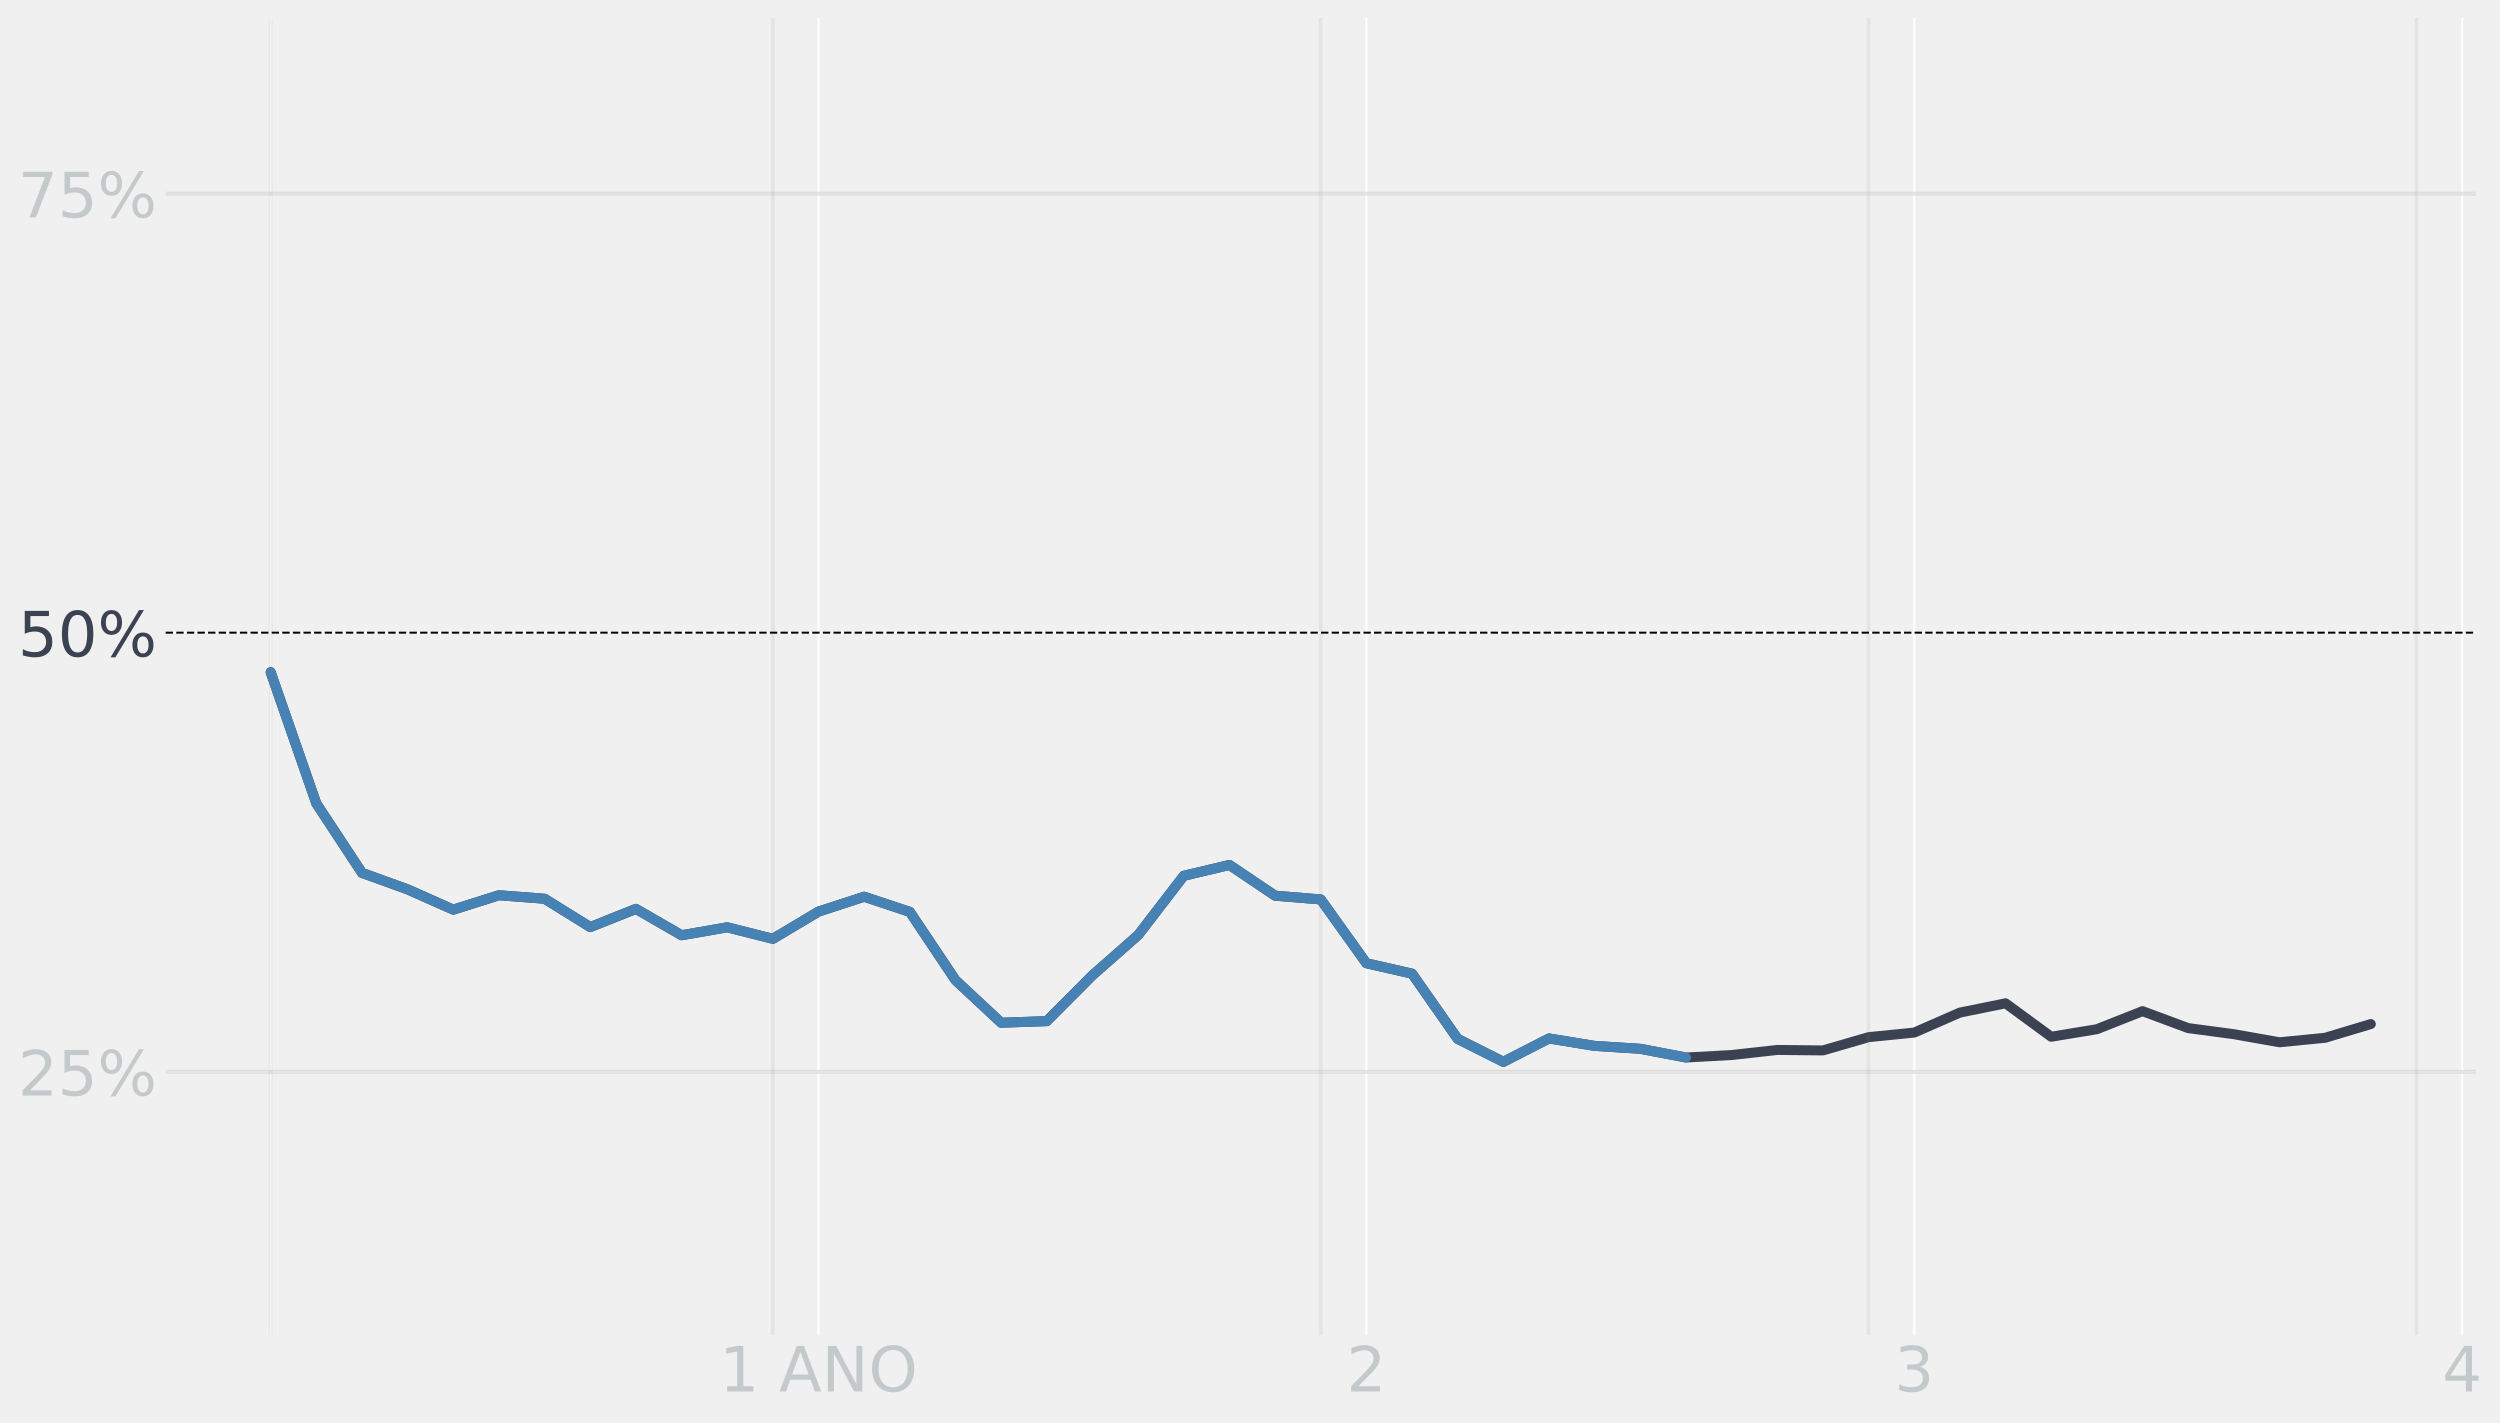
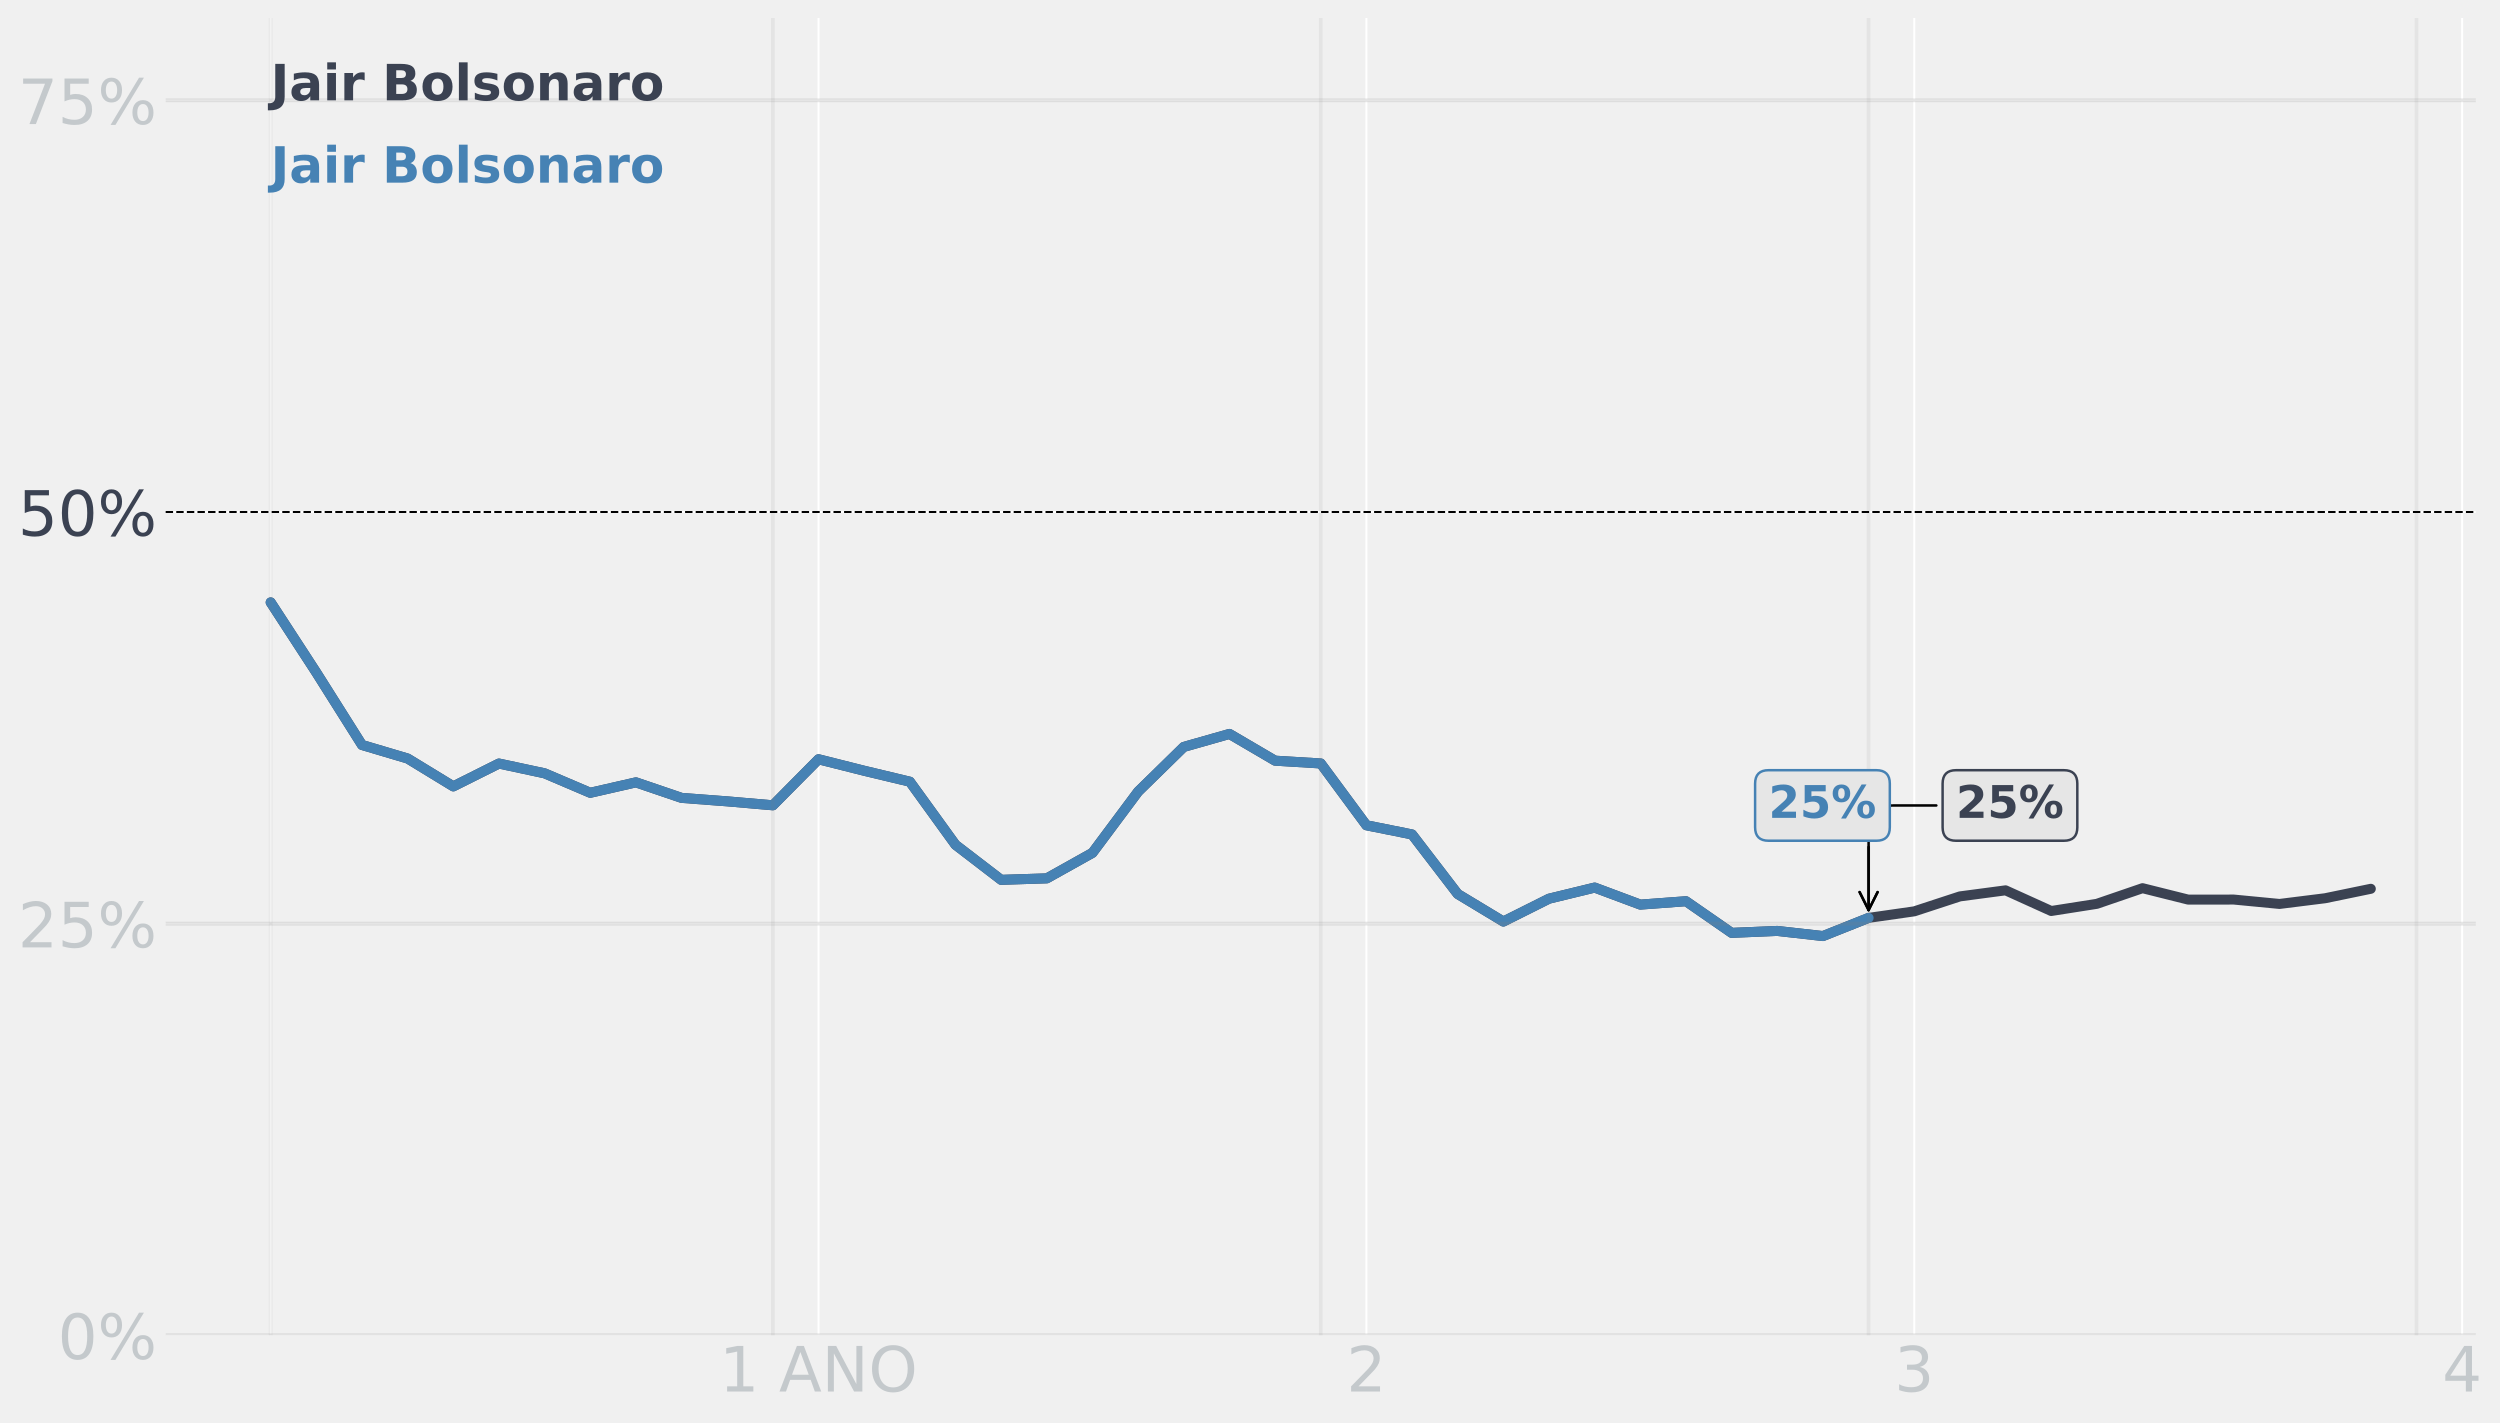
- <svg xmlns="http://www.w3.org/2000/svg" xmlns:xlink="http://www.w3.org/1999/xlink" height="568.995pt" version="1.1" viewBox="0 0 1000.035 568.995" width="1000.035pt">
+ <svg xmlns="http://www.w3.org/2000/svg" xmlns:xlink="http://www.w3.org/1999/xlink" height="568.995pt" version="1.1" viewBox="0 0 999.973 568.995" width="999.973pt">
  <defs>
    <style type="text/css">*{stroke-linecap:butt;stroke-linejoin:round;}</style>
  </defs>
  <g id="figure_1">
    <g id="patch_1">
-       <path d="M 0 568.995  L 1000.035 568.995  L 1000.035 0  L 0 0  z " style="fill:#f0f0f0;" />
+       <path d="M 0 568.995  L 999.973 568.995  L 999.973 0  L 0 0  z " style="fill:#f0f0f0;" />
    </g>
    <g id="axes_1">
      <g id="patch_2">
-         <path d="M 66.266 534.1  L 990.361 534.1  L 990.361 7.2  L 66.266 7.2  z " style="fill:#f0f0f0;" />
+         <path d="M 66.266 534.1  L 990.298 534.1  L 990.298 7.2  L 66.266 7.2  z " style="fill:#f0f0f0;" />
      </g>
      <g id="matplotlib.axis_1">
        <g id="xtick_1">
          <g id="line2d_1">
-             <path clip-path="url(#p02d91530e2)" d="M 108.271 534.1  L 108.271 7.2  " style="fill:none;stroke:#ffffff;stroke-linecap:round;stroke-width:0.8;" />
+             <path clip-path="url(#pc6ebdda316)" d="M 108.268 534.1  L 108.268 7.2  " style="fill:none;stroke:#ffffff;stroke-linecap:round;stroke-width:0.8;" />
          </g>
          <g id="line2d_2" />
        </g>
        <g id="xtick_2">
          <g id="line2d_3">
-             <path clip-path="url(#p02d91530e2)" d="M 327.423 534.1  L 327.423 7.2  " style="fill:none;stroke:#ffffff;stroke-linecap:round;stroke-width:0.8;" />
+             <path clip-path="url(#pc6ebdda316)" d="M 327.406 534.1  L 327.406 7.2  " style="fill:none;stroke:#ffffff;stroke-linecap:round;stroke-width:0.8;" />
          </g>
          <g id="line2d_4" />
          <g id="text_1">
-             <g style="fill:#c4c9cc;" transform="translate(287.7555 556.5961)scale(0.25 -0.25)">
-               <defs>
-                 <path d="M 794 531  L 1825 531  L 1825 4091  L 703 3866  L 703 4441  L 1819 4666  L 2450 4666  L 2450 531  L 3481 531  L 3481 0  L 794 0  L 794 531  z " id="DejaVuSans-31" transform="scale(0.015625)" />
-                 <path id="DejaVuSans-20" transform="scale(0.015625)" />
-                 <path d="M 2188 4044  L 1331 1722  L 3047 1722  L 2188 4044  z M 1831 4666  L 2547 4666  L 4325 0  L 3669 0  L 3244 1197  L 1141 1197  L 716 0  L 50 0  L 1831 4666  z " id="DejaVuSans-41" transform="scale(0.015625)" />
-                 <path d="M 628 4666  L 1478 4666  L 3547 763  L 3547 4666  L 4159 4666  L 4159 0  L 3309 0  L 1241 3903  L 1241 0  L 628 0  L 628 4666  z " id="DejaVuSans-4e" transform="scale(0.015625)" />
-                 <path d="M 2522 4238  Q 1834 4238 1429 3725  Q 1025 3213 1025 2328  Q 1025 1447 1429 934  Q 1834 422 2522 422  Q 3209 422 3611 934  Q 4013 1447 4013 2328  Q 4013 3213 3611 3725  Q 3209 4238 2522 4238  z M 2522 4750  Q 3503 4750 4090 4092  Q 4678 3434 4678 2328  Q 4678 1225 4090 567  Q 3503 -91 2522 -91  Q 1538 -91 948 565  Q 359 1222 359 2328  Q 359 3434 948 4092  Q 1538 4750 2522 4750  z " id="DejaVuSans-4f" transform="scale(0.015625)" />
-               </defs>
-               <use xlink:href="#DejaVuSans-31" />
-               <use x="63.623" xlink:href="#DejaVuSans-20" />
-               <use x="95.41" xlink:href="#DejaVuSans-41" />
-               <use x="163.818" xlink:href="#DejaVuSans-4e" />
-               <use x="238.623" xlink:href="#DejaVuSans-4f" />
+             <g style="fill:#c4c9cc;" transform="translate(287.7378 556.5961)scale(0.25 -0.25)">
+               <defs>
+                 <path d="M 12.406 8.297  L 28.516 8.297  L 28.516 63.922  L 10.984 60.406  L 10.984 69.391  L 28.422 72.906  L 38.281 72.906  L 38.281 8.297  L 54.391 8.297  L 54.391 0  L 12.406 0  z " id="DejaVuSans-49" />
+                 <path id="DejaVuSans-32" />
+                 <path d="M 34.188 63.188  L 20.797 26.906  L 47.609 26.906  z M 28.609 72.906  L 39.797 72.906  L 67.578 0  L 57.328 0  L 50.688 18.703  L 17.828 18.703  L 11.188 0  L 0.781 0  z " id="DejaVuSans-65" />
+                 <path d="M 9.812 72.906  L 23.094 72.906  L 55.422 11.922  L 55.422 72.906  L 64.984 72.906  L 64.984 0  L 51.703 0  L 19.391 60.984  L 19.391 0  L 9.812 0  z " id="DejaVuSans-78" />
+                 <path d="M 39.406 66.219  Q 28.656 66.219 22.328 58.203  Q 16.016 50.203 16.016 36.375  Q 16.016 22.609 22.328 14.594  Q 28.656 6.594 39.406 6.594  Q 50.141 6.594 56.422 14.594  Q 62.703 22.609 62.703 36.375  Q 62.703 50.203 56.422 58.203  Q 50.141 66.219 39.406 66.219  z M 39.406 74.219  Q 54.734 74.219 63.906 63.938  Q 73.094 53.656 73.094 36.375  Q 73.094 19.141 63.906 8.859  Q 54.734 -1.422 39.406 -1.422  Q 24.031 -1.422 14.812 8.828  Q 5.609 19.094 5.609 36.375  Q 5.609 53.656 14.812 63.938  Q 24.031 74.219 39.406 74.219  z " id="DejaVuSans-79" />
+               </defs>
+               <use xlink:href="#DejaVuSans-49" />
+               <use x="63.623" xlink:href="#DejaVuSans-32" />
+               <use x="95.41" xlink:href="#DejaVuSans-65" />
+               <use x="163.818" xlink:href="#DejaVuSans-78" />
+               <use x="238.623" xlink:href="#DejaVuSans-79" />
            </g>
          </g>
        </g>
        <g id="xtick_3">
          <g id="line2d_5">
-             <path clip-path="url(#p02d91530e2)" d="M 546.576 534.1  L 546.576 7.2  " style="fill:none;stroke:#ffffff;stroke-linecap:round;stroke-width:0.8;" />
+             <path clip-path="url(#pc6ebdda316)" d="M 546.544 534.1  L 546.544 7.2  " style="fill:none;stroke:#ffffff;stroke-linecap:round;stroke-width:0.8;" />
          </g>
          <g id="line2d_6" />
          <g id="text_2">
-             <g style="fill:#c4c9cc;" transform="translate(538.6231 556.5961)scale(0.25 -0.25)">
-               <defs>
-                 <path d="M 1228 531  L 3431 531  L 3431 0  L 469 0  L 469 531  Q 828 903 1448 1529  Q 2069 2156 2228 2338  Q 2531 2678 2651 2914  Q 2772 3150 2772 3378  Q 2772 3750 2511 3984  Q 2250 4219 1831 4219  Q 1534 4219 1204 4116  Q 875 4013 500 3803  L 500 4441  Q 881 4594 1212 4672  Q 1544 4750 1819 4750  Q 2544 4750 2975 4387  Q 3406 4025 3406 3419  Q 3406 3131 3298 2873  Q 3191 2616 2906 2266  Q 2828 2175 2409 1742  Q 1991 1309 1228 531  z " id="DejaVuSans-32" transform="scale(0.015625)" />
-               </defs>
-               <use xlink:href="#DejaVuSans-32" />
+             <g style="fill:#c4c9cc;" transform="translate(538.5906 556.5961)scale(0.25 -0.25)">
+               <defs>
+                 <path d="M 19.188 8.297  L 53.609 8.297  L 53.609 0  L 7.328 0  L 7.328 8.297  Q 12.938 14.109 22.625 23.891  Q 32.328 33.688 34.812 36.531  Q 39.547 41.844 41.422 45.531  Q 43.312 49.219 43.312 52.781  Q 43.312 58.594 39.234 62.25  Q 35.156 65.922 28.609 65.922  Q 23.969 65.922 18.812 64.312  Q 13.672 62.703 7.812 59.422  L 7.812 69.391  Q 13.766 71.781 18.938 73  Q 24.125 74.219 28.422 74.219  Q 39.75 74.219 46.484 68.547  Q 53.219 62.891 53.219 53.422  Q 53.219 48.922 51.531 44.891  Q 49.859 40.875 45.406 35.406  Q 44.188 33.984 37.641 27.219  Q 31.109 20.453 19.188 8.297  z " id="DejaVuSans-50" />
+               </defs>
+               <use xlink:href="#DejaVuSans-50" />
            </g>
          </g>
        </g>
        <g id="xtick_4">
          <g id="line2d_7">
-             <path clip-path="url(#p02d91530e2)" d="M 765.729 534.1  L 765.729 7.2  " style="fill:none;stroke:#ffffff;stroke-linecap:round;stroke-width:0.8;" />
+             <path clip-path="url(#pc6ebdda316)" d="M 765.682 534.1  L 765.682 7.2  " style="fill:none;stroke:#ffffff;stroke-linecap:round;stroke-width:0.8;" />
          </g>
          <g id="line2d_8" />
          <g id="text_3">
-             <g style="fill:#c4c9cc;" transform="translate(757.7758 556.5961)scale(0.25 -0.25)">
-               <defs>
-                 <path d="M 2597 2516  Q 3050 2419 3304 2112  Q 3559 1806 3559 1356  Q 3559 666 3084 287  Q 2609 -91 1734 -91  Q 1441 -91 1130 -33  Q 819 25 488 141  L 488 750  Q 750 597 1062 519  Q 1375 441 1716 441  Q 2309 441 2620 675  Q 2931 909 2931 1356  Q 2931 1769 2642 2001  Q 2353 2234 1838 2234  L 1294 2234  L 1294 2753  L 1863 2753  Q 2328 2753 2575 2939  Q 2822 3125 2822 3475  Q 2822 3834 2567 4026  Q 2313 4219 1838 4219  Q 1578 4219 1281 4162  Q 984 4106 628 3988  L 628 4550  Q 988 4650 1302 4700  Q 1616 4750 1894 4750  Q 2613 4750 3031 4423  Q 3450 4097 3450 3541  Q 3450 3153 3228 2886  Q 3006 2619 2597 2516  z " id="DejaVuSans-33" transform="scale(0.015625)" />
-               </defs>
-               <use xlink:href="#DejaVuSans-33" />
+             <g style="fill:#c4c9cc;" transform="translate(757.7285 556.5961)scale(0.25 -0.25)">
+               <defs>
+                 <path d="M 40.578 39.312  Q 47.656 37.797 51.625 33  Q 55.609 28.219 55.609 21.188  Q 55.609 10.406 48.188 4.484  Q 40.766 -1.422 27.094 -1.422  Q 22.516 -1.422 17.656 -0.516  Q 12.797 0.391 7.625 2.203  L 7.625 11.719  Q 11.719 9.328 16.594 8.109  Q 21.484 6.891 26.812 6.891  Q 36.078 6.891 40.938 10.547  Q 45.797 14.203 45.797 21.188  Q 45.797 27.641 41.281 31.266  Q 36.766 34.906 28.719 34.906  L 20.219 34.906  L 20.219 43.016  L 29.109 43.016  Q 36.375 43.016 40.234 45.922  Q 44.094 48.828 44.094 54.297  Q 44.094 59.906 40.109 62.906  Q 36.141 65.922 28.719 65.922  Q 24.656 65.922 20.016 65.031  Q 15.375 64.156 9.812 62.312  L 9.812 71.094  Q 15.438 72.656 20.344 73.438  Q 25.25 74.219 29.594 74.219  Q 40.828 74.219 47.359 69.109  Q 53.906 64.016 53.906 55.328  Q 53.906 49.266 50.438 45.094  Q 46.969 40.922 40.578 39.312  z " id="DejaVuSans-51" />
+               </defs>
+               <use xlink:href="#DejaVuSans-51" />
            </g>
          </g>
        </g>
        <g id="xtick_5">
          <g id="line2d_9">
-             <path clip-path="url(#p02d91530e2)" d="M 984.882 534.1  L 984.882 7.2  " style="fill:none;stroke:#ffffff;stroke-linecap:round;stroke-width:0.8;" />
+             <path clip-path="url(#pc6ebdda316)" d="M 984.82 534.1  L 984.82 7.2  " style="fill:none;stroke:#ffffff;stroke-linecap:round;stroke-width:0.8;" />
          </g>
          <g id="line2d_10" />
          <g id="text_4">
-             <g style="fill:#c4c9cc;" transform="translate(976.9286 556.5961)scale(0.25 -0.25)">
-               <defs>
-                 <path d="M 2419 4116  L 825 1625  L 2419 1625  L 2419 4116  z M 2253 4666  L 3047 4666  L 3047 1625  L 3713 1625  L 3713 1100  L 3047 1100  L 3047 0  L 2419 0  L 2419 1100  L 313 1100  L 313 1709  L 2253 4666  z " id="DejaVuSans-34" transform="scale(0.015625)" />
-               </defs>
-               <use xlink:href="#DejaVuSans-34" />
+             <g style="fill:#c4c9cc;" transform="translate(976.8665 556.5961)scale(0.25 -0.25)">
+               <defs>
+                 <path d="M 37.797 64.312  L 12.891 25.391  L 37.797 25.391  z M 35.203 72.906  L 47.609 72.906  L 47.609 25.391  L 58.016 25.391  L 58.016 17.188  L 47.609 17.188  L 47.609 0  L 37.797 0  L 37.797 17.188  L 4.891 17.188  L 4.891 26.703  z " id="DejaVuSans-52" />
+               </defs>
+               <use xlink:href="#DejaVuSans-52" />
            </g>
          </g>
        </g>
      </g>
      <g id="matplotlib.axis_2">
        <g id="ytick_1">
          <g id="line2d_11">
-             <path clip-path="url(#p02d91530e2)" d="M 66.266 428.72  L 990.361 428.72  " style="fill:none;stroke:#ffffff;stroke-linecap:round;stroke-width:0.8;" />
+             <path clip-path="url(#pc6ebdda316)" d="M 66.266 534.1  L 990.298 534.1  " style="fill:none;stroke:#ffffff;stroke-linecap:round;stroke-width:0.8;" />
          </g>
          <g id="line2d_12" />
          <g id="text_5">
-             <g style="fill:#c4c9cc;" transform="translate(7.2 438.218)scale(0.25 -0.25)">
-               <defs>
-                 <path d="M 691 4666  L 3169 4666  L 3169 4134  L 1269 4134  L 1269 2991  Q 1406 3038 1543 3061  Q 1681 3084 1819 3084  Q 2600 3084 3056 2656  Q 3513 2228 3513 1497  Q 3513 744 3044 326  Q 2575 -91 1722 -91  Q 1428 -91 1123 -41  Q 819 9 494 109  L 494 744  Q 775 591 1075 516  Q 1375 441 1709 441  Q 2250 441 2565 725  Q 2881 1009 2881 1497  Q 2881 1984 2565 2268  Q 2250 2553 1709 2553  Q 1456 2553 1204 2497  Q 953 2441 691 2322  L 691 4666  z " id="DejaVuSans-35" transform="scale(0.015625)" />
-                 <path d="M 4653 2053  Q 4381 2053 4226 1822  Q 4072 1591 4072 1178  Q 4072 772 4226 539  Q 4381 306 4653 306  Q 4919 306 5073 539  Q 5228 772 5228 1178  Q 5228 1588 5073 1820  Q 4919 2053 4653 2053  z M 4653 2450  Q 5147 2450 5437 2106  Q 5728 1763 5728 1178  Q 5728 594 5436 251  Q 5144 -91 4653 -91  Q 4153 -91 3862 251  Q 3572 594 3572 1178  Q 3572 1766 3864 2108  Q 4156 2450 4653 2450  z M 1428 4353  Q 1159 4353 1004 4120  Q 850 3888 850 3481  Q 850 3069 1003 2837  Q 1156 2606 1428 2606  Q 1700 2606 1854 2837  Q 2009 3069 2009 3481  Q 2009 3884 1853 4118  Q 1697 4353 1428 4353  z M 4250 4750  L 4750 4750  L 1831 -91  L 1331 -91  L 4250 4750  z M 1428 4750  Q 1922 4750 2215 4408  Q 2509 4066 2509 3481  Q 2509 2891 2217 2550  Q 1925 2209 1428 2209  Q 931 2209 642 2551  Q 353 2894 353 3481  Q 353 4063 643 4406  Q 934 4750 1428 4750  z " id="DejaVuSans-25" transform="scale(0.015625)" />
-               </defs>
-               <use xlink:href="#DejaVuSans-32" />
-               <use x="63.623" xlink:href="#DejaVuSans-35" />
-               <use x="127.246" xlink:href="#DejaVuSans-25" />
+             <g style="fill:#c4c9cc;" transform="translate(23.10625 543.598)scale(0.25 -0.25)">
+               <defs>
+                 <path d="M 31.781 66.406  Q 24.172 66.406 20.328 58.906  Q 16.5 51.422 16.5 36.375  Q 16.5 21.391 20.328 13.891  Q 24.172 6.391 31.781 6.391  Q 39.453 6.391 43.281 13.891  Q 47.125 21.391 47.125 36.375  Q 47.125 51.422 43.281 58.906  Q 39.453 66.406 31.781 66.406  z M 31.781 74.219  Q 44.047 74.219 50.516 64.516  Q 56.984 54.828 56.984 36.375  Q 56.984 17.969 50.516 8.266  Q 44.047 -1.422 31.781 -1.422  Q 19.531 -1.422 13.062 8.266  Q 6.594 17.969 6.594 36.375  Q 6.594 54.828 13.062 64.516  Q 19.531 74.219 31.781 74.219  z " id="DejaVuSans-48" />
+                 <path d="M 72.703 32.078  Q 68.453 32.078 66.031 28.469  Q 63.625 24.859 63.625 18.406  Q 63.625 12.062 66.031 8.422  Q 68.453 4.781 72.703 4.781  Q 76.859 4.781 79.266 8.422  Q 81.688 12.062 81.688 18.406  Q 81.688 24.812 79.266 28.438  Q 76.859 32.078 72.703 32.078  z M 72.703 38.281  Q 80.422 38.281 84.953 32.906  Q 89.5 27.547 89.5 18.406  Q 89.5 9.281 84.938 3.922  Q 80.375 -1.422 72.703 -1.422  Q 64.891 -1.422 60.344 3.922  Q 55.812 9.281 55.812 18.406  Q 55.812 27.594 60.375 32.938  Q 64.938 38.281 72.703 38.281  z M 22.312 68.016  Q 18.109 68.016 15.688 64.375  Q 13.281 60.75 13.281 54.391  Q 13.281 47.953 15.672 44.328  Q 18.062 40.719 22.312 40.719  Q 26.562 40.719 28.969 44.328  Q 31.391 47.953 31.391 54.391  Q 31.391 60.688 28.953 64.344  Q 26.516 68.016 22.312 68.016  z M 66.406 74.219  L 74.219 74.219  L 28.609 -1.422  L 20.797 -1.422  z M 22.312 74.219  Q 30.031 74.219 34.609 68.875  Q 39.203 63.531 39.203 54.391  Q 39.203 45.172 34.641 39.844  Q 30.078 34.516 22.312 34.516  Q 14.547 34.516 10.031 39.859  Q 5.516 45.219 5.516 54.391  Q 5.516 63.484 10.047 68.844  Q 14.594 74.219 22.312 74.219  z " id="DejaVuSans-37" />
+               </defs>
+               <use xlink:href="#DejaVuSans-48" />
+               <use x="63.623" xlink:href="#DejaVuSans-37" />
            </g>
          </g>
        </g>
        <g id="ytick_2">
          <g id="line2d_13">
-             <path clip-path="url(#p02d91530e2)" d="M 66.266 253.087  L 990.361 253.087  " style="fill:none;stroke:#ffffff;stroke-linecap:round;stroke-width:0.8;" />
+             <path clip-path="url(#pc6ebdda316)" d="M 66.266 369.444  L 990.298 369.444  " style="fill:none;stroke:#ffffff;stroke-linecap:round;stroke-width:0.8;" />
          </g>
          <g id="line2d_14" />
          <g id="text_6">
-             <g style="fill:#3b4252;" transform="translate(7.2 262.5847)scale(0.25 -0.25)">
-               <defs>
-                 <path d="M 2034 4250  Q 1547 4250 1301 3770  Q 1056 3291 1056 2328  Q 1056 1369 1301 889  Q 1547 409 2034 409  Q 2525 409 2770 889  Q 3016 1369 3016 2328  Q 3016 3291 2770 3770  Q 2525 4250 2034 4250  z M 2034 4750  Q 2819 4750 3233 4129  Q 3647 3509 3647 2328  Q 3647 1150 3233 529  Q 2819 -91 2034 -91  Q 1250 -91 836 529  Q 422 1150 422 2328  Q 422 3509 836 4129  Q 1250 4750 2034 4750  z " id="DejaVuSans-30" transform="scale(0.015625)" />
-               </defs>
-               <use xlink:href="#DejaVuSans-35" />
-               <use x="63.623" xlink:href="#DejaVuSans-30" />
-               <use x="127.246" xlink:href="#DejaVuSans-25" />
+             <g style="fill:#c4c9cc;" transform="translate(7.2 378.9418)scale(0.25 -0.25)">
+               <defs>
+                 <path d="M 10.797 72.906  L 49.516 72.906  L 49.516 64.594  L 19.828 64.594  L 19.828 46.734  Q 21.969 47.469 24.109 47.828  Q 26.266 48.188 28.422 48.188  Q 40.625 48.188 47.75 41.5  Q 54.891 34.812 54.891 23.391  Q 54.891 11.625 47.562 5.094  Q 40.234 -1.422 26.906 -1.422  Q 22.312 -1.422 17.547 -0.641  Q 12.797 0.141 7.719 1.703  L 7.719 11.625  Q 12.109 9.234 16.797 8.062  Q 21.484 6.891 26.703 6.891  Q 35.156 6.891 40.078 11.328  Q 45.016 15.766 45.016 23.391  Q 45.016 31 40.078 35.438  Q 35.156 39.891 26.703 39.891  Q 22.75 39.891 18.812 39.016  Q 14.891 38.141 10.797 36.281  z " id="DejaVuSans-53" />
+               </defs>
+               <use xlink:href="#DejaVuSans-50" />
+               <use x="63.623" xlink:href="#DejaVuSans-53" />
+               <use x="127.246" xlink:href="#DejaVuSans-37" />
            </g>
          </g>
        </g>
        <g id="ytick_3">
          <g id="line2d_15">
-             <path clip-path="url(#p02d91530e2)" d="M 66.266 77.453  L 990.361 77.453  " style="fill:none;stroke:#ffffff;stroke-linecap:round;stroke-width:0.8;" />
+             <path clip-path="url(#pc6ebdda316)" d="M 66.266 204.787  L 990.298 204.787  " style="fill:none;stroke:#ffffff;stroke-linecap:round;stroke-width:0.8;" />
          </g>
          <g id="line2d_16" />
          <g id="text_7">
-             <g style="fill:#c4c9cc;" transform="translate(7.2 86.95138)scale(0.25 -0.25)">
-               <defs>
-                 <path d="M 525 4666  L 3525 4666  L 3525 4397  L 1831 0  L 1172 0  L 2766 4134  L 525 4134  L 525 4666  z " id="DejaVuSans-37" transform="scale(0.015625)" />
-               </defs>
-               <use xlink:href="#DejaVuSans-37" />
-               <use x="63.623" xlink:href="#DejaVuSans-35" />
-               <use x="127.246" xlink:href="#DejaVuSans-25" />
-             </g>
-           </g>
-         </g>
-       </g>
-       <g id="line2d_17">
-         <path clip-path="url(#p02d91530e2)" d="M 108.271 268.898  L 126.533 321.39  L 144.796 349.158  L 163.059 355.766  L 181.322 363.878  L 199.584 358.109  L 217.847 359.514  L 236.11 370.85  L 254.373 363.563  L 272.635 374.107  L 290.898 370.938  L 309.161 375.54  L 327.423 364.647  L 345.686 358.694  L 363.949 364.769  L 382.212 392.079  L 400.474 409.102  L 418.737 408.471  L 437 390.126  L 455.263 374.059  L 473.525 350.326  L 491.788 345.996  L 510.051 358.285  L 528.313 359.786  L 546.576 385.314  L 564.839 389.478  L 583.102 415.581  L 601.364 424.757  L 619.627 415.395  L 637.89 418.378  L 656.153 419.532  L 674.415 423.024  L 692.678 422.021  L 710.941 419.994  L 729.203 420.185  L 747.466 414.877  L 765.729 413.045  L 783.992 405.049  L 802.254 401.337  L 820.517 414.714  L 838.78 411.695  L 857.043 404.477  L 875.305 411.257  L 893.568 413.691  L 911.831 416.925  L 930.094 415.131  L 948.356 409.633  " style="fill:none;stroke:#3b4252;stroke-linecap:round;stroke-width:4;" />
-       </g>
-       <g id="line2d_18">
-         <path clip-path="url(#p02d91530e2)" d="M 108.271 268.898  L 126.533 321.39  L 144.796 349.158  L 163.059 355.766  L 181.322 363.878  L 199.584 358.109  L 217.847 359.514  L 236.11 370.85  L 254.373 363.563  L 272.635 374.107  L 290.898 370.938  L 309.161 375.54  L 327.423 364.647  L 345.686 358.694  L 363.949 364.769  L 382.212 392.079  L 400.474 409.102  L 418.737 408.471  L 437 390.126  L 455.263 374.059  L 473.525 350.326  L 491.788 345.996  L 510.051 358.285  L 528.313 359.786  L 546.576 385.314  L 564.839 389.478  L 583.102 415.581  L 601.364 424.757  L 619.627 415.395  L 637.89 418.378  L 656.153 419.532  L 674.415 423.024  " style="fill:none;stroke:#4682b4;stroke-linecap:round;stroke-width:4;" />
+             <g style="fill:#3b4252;" transform="translate(7.2 214.2855)scale(0.25 -0.25)">
+               <use xlink:href="#DejaVuSans-53" />
+               <use x="63.623" xlink:href="#DejaVuSans-48" />
+               <use x="127.246" xlink:href="#DejaVuSans-37" />
+             </g>
+           </g>
+         </g>
+         <g id="ytick_4">
+           <g id="line2d_17">
+             <path clip-path="url(#pc6ebdda316)" d="M 66.266 40.131  L 990.298 40.131  " style="fill:none;stroke:#ffffff;stroke-linecap:round;stroke-width:0.8;" />
+           </g>
+           <g id="line2d_18" />
+           <g id="text_8">
+             <g style="fill:#c4c9cc;" transform="translate(7.2 49.6293)scale(0.25 -0.25)">
+               <defs>
+                 <path d="M 8.203 72.906  L 55.078 72.906  L 55.078 68.703  L 28.609 0  L 18.312 0  L 43.219 64.594  L 8.203 64.594  z " id="DejaVuSans-55" />
+               </defs>
+               <use xlink:href="#DejaVuSans-55" />
+               <use x="63.623" xlink:href="#DejaVuSans-53" />
+               <use x="127.246" xlink:href="#DejaVuSans-37" />
+             </g>
+           </g>
+         </g>
      </g>
      <g id="line2d_19">
-         <path clip-path="url(#p02d91530e2)" d="M 108.271 534.1  L 108.271 7.2  " style="fill:none;stroke:#808080;stroke-linecap:round;stroke-opacity:0.1;stroke-width:1.5;" />
+         <path clip-path="url(#pc6ebdda316)" d="M 108.268 240.952  L 126.529 269.018  L 144.791 297.978  L 163.052 303.401  L 181.314 314.546  L 199.575 305.408  L 217.837 309.321  L 236.098 317.109  L 254.36 312.929  L 272.621 319.148  L 290.883 320.529  L 309.144 322.117  L 327.406 303.692  L 345.667 308.294  L 363.929 312.668  L 382.19 337.911  L 400.452 351.926  L 418.713 351.332  L 436.975 341.129  L 455.236 316.635  L 473.498 298.759  L 491.759 293.561  L 510.021 304.258  L 528.282 305.378  L 546.544 330.104  L 564.805 333.77  L 583.067 357.586  L 601.328 368.606  L 619.59 359.464  L 637.851 355.018  L 656.113 361.837  L 674.374 360.476  L 692.636 373.133  L 710.897 372.358  L 729.159 374.416  L 747.42 367.145  L 765.682 364.529  L 783.943 358.546  L 802.205 356.121  L 820.466 364.389  L 838.728 361.521  L 856.989 355.26  L 875.251 359.832  L 893.512 359.816  L 911.774 361.569  L 930.035 359.284  L 948.297 355.509  " style="fill:none;stroke:#3b4252;stroke-linecap:round;stroke-width:4;" />
      </g>
      <g id="line2d_20">
-         <path clip-path="url(#p02d91530e2)" d="M 309.161 534.1  L 309.161 7.2  " style="fill:none;stroke:#808080;stroke-linecap:round;stroke-opacity:0.1;stroke-width:1.5;" />
+         <path clip-path="url(#pc6ebdda316)" d="M 108.268 240.952  L 126.529 269.018  L 144.791 297.978  L 163.052 303.401  L 181.314 314.546  L 199.575 305.408  L 217.837 309.321  L 236.098 317.109  L 254.36 312.929  L 272.621 319.148  L 290.883 320.529  L 309.144 322.117  L 327.406 303.692  L 345.667 308.294  L 363.929 312.668  L 382.19 337.911  L 400.452 351.926  L 418.713 351.332  L 436.975 341.129  L 455.236 316.635  L 473.498 298.759  L 491.759 293.561  L 510.021 304.258  L 528.282 305.378  L 546.544 330.104  L 564.805 333.77  L 583.067 357.586  L 601.328 368.606  L 619.59 359.464  L 637.851 355.018  L 656.113 361.837  L 674.374 360.476  L 692.636 373.133  L 710.897 372.358  L 729.159 374.416  L 747.42 367.145  " style="fill:none;stroke:#4682b4;stroke-linecap:round;stroke-width:4;" />
      </g>
      <g id="line2d_21">
-         <path clip-path="url(#p02d91530e2)" d="M 528.313 534.1  L 528.313 7.2  " style="fill:none;stroke:#808080;stroke-linecap:round;stroke-opacity:0.1;stroke-width:1.5;" />
+         <path clip-path="url(#pc6ebdda316)" d="M 108.268 534.1  L 108.268 7.2  " style="fill:none;stroke:#808080;stroke-linecap:round;stroke-opacity:0.1;stroke-width:1.5;" />
      </g>
      <g id="line2d_22">
-         <path clip-path="url(#p02d91530e2)" d="M 747.466 534.1  L 747.466 7.2  " style="fill:none;stroke:#808080;stroke-linecap:round;stroke-opacity:0.1;stroke-width:1.5;" />
+         <path clip-path="url(#pc6ebdda316)" d="M 309.144 534.1  L 309.144 7.2  " style="fill:none;stroke:#808080;stroke-linecap:round;stroke-opacity:0.1;stroke-width:1.5;" />
      </g>
      <g id="line2d_23">
-         <path clip-path="url(#p02d91530e2)" d="M 966.619 534.1  L 966.619 7.2  " style="fill:none;stroke:#808080;stroke-linecap:round;stroke-opacity:0.1;stroke-width:1.5;" />
+         <path clip-path="url(#pc6ebdda316)" d="M 528.282 534.1  L 528.282 7.2  " style="fill:none;stroke:#808080;stroke-linecap:round;stroke-opacity:0.1;stroke-width:1.5;" />
      </g>
      <g id="line2d_24">
-         <path clip-path="url(#p02d91530e2)" d="M 66.266 428.72  L 990.361 428.72  " style="fill:none;stroke:#808080;stroke-linecap:round;stroke-opacity:0.2;stroke-width:1.5;" />
+         <path clip-path="url(#pc6ebdda316)" d="M 747.42 534.1  L 747.42 7.2  " style="fill:none;stroke:#808080;stroke-linecap:round;stroke-opacity:0.1;stroke-width:1.5;" />
      </g>
      <g id="line2d_25">
-         <path clip-path="url(#p02d91530e2)" d="M 66.266 253.087  L 990.361 253.087  " style="fill:none;stroke:#000000;stroke-dasharray:2.96,1.28;stroke-dashoffset:0;stroke-width:0.8;" />
+         <path clip-path="url(#pc6ebdda316)" d="M 966.558 534.1  L 966.558 7.2  " style="fill:none;stroke:#808080;stroke-linecap:round;stroke-opacity:0.1;stroke-width:1.5;" />
      </g>
      <g id="line2d_26">
-         <path clip-path="url(#p02d91530e2)" d="M 66.266 77.453  L 990.361 77.453  " style="fill:none;stroke:#808080;stroke-linecap:round;stroke-opacity:0.2;stroke-width:1.5;" />
+         <path clip-path="url(#pc6ebdda316)" d="M 66.266 534.1  L 990.298 534.1  " style="fill:none;stroke:#808080;stroke-linecap:round;stroke-opacity:0.2;stroke-width:1.5;" />
+       </g>
+       <g id="line2d_27">
+         <path clip-path="url(#pc6ebdda316)" d="M 66.266 369.444  L 990.298 369.444  " style="fill:none;stroke:#808080;stroke-linecap:round;stroke-opacity:0.2;stroke-width:1.5;" />
+       </g>
+       <g id="line2d_28">
+         <path clip-path="url(#pc6ebdda316)" d="M 66.266 204.787  L 990.298 204.787  " style="fill:none;stroke:#000000;stroke-dasharray:2.96,1.28;stroke-dashoffset:0;stroke-width:0.8;" />
+       </g>
+       <g id="line2d_29">
+         <path clip-path="url(#pc6ebdda316)" d="M 66.266 40.131  L 990.298 40.131  " style="fill:none;stroke:#808080;stroke-linecap:round;stroke-opacity:0.2;stroke-width:1.5;" />
+       </g>
+       <g id="text_9">
+         <g style="fill:#4682b4;" transform="translate(108.2678 73.0625)scale(0.2 -0.2)">
+           <defs>
+             <path d="M 9.188 72.906  L 27.984 72.906  L 27.984 7.078  Q 27.984 -6.547 20.578 -13.281  Q 13.188 -20.016 -1.812 -20.016  L -5.609 -20.016  L -5.609 -5.812  L -2.688 -5.812  Q 3.172 -5.812 6.172 -2.531  Q 9.188 0.734 9.188 7.078  z " id="DejaVuSans-Bold-74" />
+             <path d="M 32.906 24.609  Q 27.438 24.609 24.672 22.75  Q 21.922 20.906 21.922 17.281  Q 21.922 13.969 24.141 12.078  Q 26.375 10.203 30.328 10.203  Q 35.25 10.203 38.625 13.734  Q 42 17.281 42 22.609  L 42 24.609  z M 59.625 31.203  L 59.625 0  L 42 0  L 42 8.109  Q 38.484 3.125 34.078 0.844  Q 29.688 -1.422 23.391 -1.422  Q 14.891 -1.422 9.594 3.531  Q 4.297 8.5 4.297 16.406  Q 4.297 26.031 10.906 30.516  Q 17.531 35.016 31.688 35.016  L 42 35.016  L 42 36.375  Q 42 40.531 38.719 42.453  Q 35.453 44.391 28.516 44.391  Q 22.906 44.391 18.062 43.266  Q 13.234 42.141 9.078 39.891  L 9.078 53.219  Q 14.703 54.594 20.359 55.297  Q 26.031 56 31.688 56  Q 46.484 56 53.047 50.172  Q 59.625 44.344 59.625 31.203  z " id="DejaVuSans-Bold-97" />
+             <path d="M 8.406 54.688  L 25.875 54.688  L 25.875 0  L 8.406 0  z M 8.406 75.984  L 25.875 75.984  L 25.875 61.719  L 8.406 61.719  z " id="DejaVuSans-Bold-105" />
+             <path d="M 49.031 39.797  Q 46.734 40.875 44.453 41.375  Q 42.188 41.891 39.891 41.891  Q 33.156 41.891 29.516 37.562  Q 25.875 33.25 25.875 25.203  L 25.875 0  L 8.406 0  L 8.406 54.688  L 25.875 54.688  L 25.875 45.703  Q 29.25 51.078 33.609 53.531  Q 37.984 56 44.094 56  Q 44.969 56 45.984 55.922  Q 47.016 55.859 48.969 55.609  z " id="DejaVuSans-Bold-114" />
+             <path id="DejaVuSans-Bold-32" />
+             <path d="M 38.375 44.672  Q 42.828 44.672 45.109 46.625  Q 47.406 48.578 47.406 52.391  Q 47.406 56.156 45.109 58.125  Q 42.828 60.109 38.375 60.109  L 27.984 60.109  L 27.984 44.672  z M 39.016 12.797  Q 44.672 12.797 47.531 15.188  Q 50.391 17.578 50.391 22.406  Q 50.391 27.156 47.562 29.516  Q 44.734 31.891 39.016 31.891  L 27.984 31.891  L 27.984 12.797  z M 56.5 39.016  Q 62.547 37.25 65.859 32.516  Q 69.188 27.781 69.188 20.906  Q 69.188 10.359 62.062 5.172  Q 54.938 0 40.375 0  L 9.188 0  L 9.188 72.906  L 37.406 72.906  Q 52.594 72.906 59.406 68.312  Q 66.219 63.719 66.219 53.609  Q 66.219 48.297 63.719 44.562  Q 61.234 40.828 56.5 39.016  z " id="DejaVuSans-Bold-66" />
+             <path d="M 34.422 43.5  Q 28.609 43.5 25.562 39.328  Q 22.516 35.156 22.516 27.297  Q 22.516 19.438 25.562 15.25  Q 28.609 11.078 34.422 11.078  Q 40.141 11.078 43.156 15.25  Q 46.188 19.438 46.188 27.297  Q 46.188 35.156 43.156 39.328  Q 40.141 43.5 34.422 43.5  z M 34.422 56  Q 48.531 56 56.469 48.375  Q 64.406 40.766 64.406 27.297  Q 64.406 13.812 56.469 6.188  Q 48.531 -1.422 34.422 -1.422  Q 20.266 -1.422 12.281 6.188  Q 4.297 13.812 4.297 27.297  Q 4.297 40.766 12.281 48.375  Q 20.266 56 34.422 56  z " id="DejaVuSans-Bold-111" />
+             <path d="M 8.406 75.984  L 25.875 75.984  L 25.875 0  L 8.406 0  z " id="DejaVuSans-Bold-108" />
+             <path d="M 51.125 52.984  L 51.125 39.703  Q 45.516 42.047 40.281 43.219  Q 35.062 44.391 30.422 44.391  Q 25.438 44.391 23.016 43.141  Q 20.609 41.891 20.609 39.312  Q 20.609 37.203 22.438 36.078  Q 24.266 34.969 29 34.422  L 32.078 33.984  Q 45.516 32.281 50.141 28.375  Q 54.781 24.469 54.781 16.109  Q 54.781 7.375 48.328 2.969  Q 41.891 -1.422 29.109 -1.422  Q 23.688 -1.422 17.891 -0.562  Q 12.109 0.297 6 2  L 6 15.281  Q 11.234 12.75 16.719 11.469  Q 22.219 10.203 27.875 10.203  Q 33.016 10.203 35.594 11.609  Q 38.188 13.031 38.188 15.828  Q 38.188 18.172 36.406 19.312  Q 34.625 20.453 29.297 21.094  L 26.219 21.484  Q 14.547 22.953 9.859 26.906  Q 5.172 30.859 5.172 38.922  Q 5.172 47.609 11.125 51.797  Q 17.094 56 29.391 56  Q 34.234 56 39.547 55.266  Q 44.875 54.547 51.125 52.984  z " id="DejaVuSans-Bold-115" />
+             <path d="M 63.375 33.297  L 63.375 0  L 45.797 0  L 45.797 5.422  L 45.797 25.484  Q 45.797 32.562 45.484 35.25  Q 45.172 37.938 44.391 39.203  Q 43.359 40.922 41.594 41.875  Q 39.844 42.828 37.594 42.828  Q 32.125 42.828 29 38.594  Q 25.875 34.375 25.875 26.906  L 25.875 0  L 8.406 0  L 8.406 54.688  L 25.875 54.688  L 25.875 46.688  Q 29.828 51.469 34.266 53.734  Q 38.719 56 44.094 56  Q 53.562 56 58.469 50.188  Q 63.375 44.391 63.375 33.297  z " id="DejaVuSans-Bold-110" />
+           </defs>
+           <use xlink:href="#DejaVuSans-Bold-74" />
+           <use x="37.207" xlink:href="#DejaVuSans-Bold-97" />
+           <use x="104.688" xlink:href="#DejaVuSans-Bold-105" />
+           <use x="138.965" xlink:href="#DejaVuSans-Bold-114" />
+           <use x="188.281" xlink:href="#DejaVuSans-Bold-32" />
+           <use x="223.096" xlink:href="#DejaVuSans-Bold-66" />
+           <use x="299.316" xlink:href="#DejaVuSans-Bold-111" />
+           <use x="368.018" xlink:href="#DejaVuSans-Bold-108" />
+           <use x="402.295" xlink:href="#DejaVuSans-Bold-115" />
+           <use x="461.816" xlink:href="#DejaVuSans-Bold-111" />
+           <use x="530.518" xlink:href="#DejaVuSans-Bold-110" />
+           <use x="601.709" xlink:href="#DejaVuSans-Bold-97" />
+           <use x="669.189" xlink:href="#DejaVuSans-Bold-114" />
+           <use x="718.506" xlink:href="#DejaVuSans-Bold-111" />
+         </g>
+       </g>
+       <g id="text_10">
+         <g style="fill:#3b4252;" transform="translate(108.2678 40.13125)scale(0.2 -0.2)">
+           <use xlink:href="#DejaVuSans-Bold-74" />
+           <use x="37.207" xlink:href="#DejaVuSans-Bold-97" />
+           <use x="104.688" xlink:href="#DejaVuSans-Bold-105" />
+           <use x="138.965" xlink:href="#DejaVuSans-Bold-114" />
+           <use x="188.281" xlink:href="#DejaVuSans-Bold-32" />
+           <use x="223.096" xlink:href="#DejaVuSans-Bold-66" />
+           <use x="299.316" xlink:href="#DejaVuSans-Bold-111" />
+           <use x="368.018" xlink:href="#DejaVuSans-Bold-108" />
+           <use x="402.295" xlink:href="#DejaVuSans-Bold-115" />
+           <use x="461.816" xlink:href="#DejaVuSans-Bold-111" />
+           <use x="530.518" xlink:href="#DejaVuSans-Bold-110" />
+           <use x="601.709" xlink:href="#DejaVuSans-Bold-97" />
+           <use x="669.189" xlink:href="#DejaVuSans-Bold-114" />
+           <use x="718.506" xlink:href="#DejaVuSans-Bold-111" />
+         </g>
+       </g>
+       <g id="patch_3">
+         <path d="M 774.518 322.179  L 757.42 322.179  Q 747.42 322.179 747.42 332.179  L 747.42 364.025  " style="fill:none;stroke:#000000;stroke-linecap:round;" />
+         <path d="M 751.02 356.825  L 747.42 364.025  L 743.82 356.825  " style="fill:none;stroke:#000000;stroke-linecap:round;" />
+       </g>
+       <g id="text_11">
+         <g id="patch_4">
+           <path d="M 782.42 336.289  L 825.505 336.289  Q 830.905 336.289 830.905 330.889  L 830.905 313.468  Q 830.905 308.068 825.505 308.068  L 782.42 308.068  Q 777.02 308.068 777.02 313.468  L 777.02 330.889  Q 777.02 336.289 782.42 336.289  z " style="fill:#e6e6e6;stroke:#3b4252;stroke-linejoin:miter;" />
+         </g>
+         <g style="fill:#3b4252;" transform="translate(782.4202 327.1454)scale(0.18 -0.18)">
+           <defs>
+             <path d="M 28.812 13.812  L 60.891 13.812  L 60.891 0  L 7.906 0  L 7.906 13.812  L 34.516 37.312  Q 38.094 40.531 39.797 43.609  Q 41.5 46.688 41.5 50  Q 41.5 55.125 38.062 58.25  Q 34.625 61.375 28.906 61.375  Q 24.516 61.375 19.281 59.5  Q 14.062 57.625 8.109 53.906  L 8.109 69.922  Q 14.453 72.016 20.656 73.109  Q 26.859 74.219 32.812 74.219  Q 45.906 74.219 53.156 68.453  Q 60.406 62.703 60.406 52.391  Q 60.406 46.438 57.328 41.281  Q 54.25 36.141 44.391 27.484  z " id="DejaVuSans-Bold-50" />
+             <path d="M 10.594 72.906  L 57.328 72.906  L 57.328 59.078  L 25.594 59.078  L 25.594 47.797  Q 27.734 48.391 29.906 48.703  Q 32.078 49.031 34.422 49.031  Q 47.75 49.031 55.172 42.359  Q 62.594 35.688 62.594 23.781  Q 62.594 11.969 54.516 5.266  Q 46.438 -1.422 32.078 -1.422  Q 25.875 -1.422 19.797 -0.219  Q 13.719 0.984 7.719 3.422  L 7.719 18.219  Q 13.672 14.797 19.016 13.078  Q 24.359 11.375 29.109 11.375  Q 35.938 11.375 39.859 14.719  Q 43.797 18.062 43.797 23.781  Q 43.797 29.547 39.859 32.859  Q 35.938 36.188 29.109 36.188  Q 25.047 36.188 20.453 35.125  Q 15.875 34.078 10.594 31.891  z " id="DejaVuSans-Bold-53" />
+             <path d="M 77.484 30.078  Q 74.031 30.078 72.125 27.078  Q 70.219 24.078 70.219 18.5  Q 70.219 12.891 72.094 9.891  Q 73.969 6.891 77.484 6.891  Q 81 6.891 82.859 9.891  Q 84.719 12.891 84.719 18.5  Q 84.719 24.078 82.828 27.078  Q 80.953 30.078 77.484 30.078  z M 77.484 38.281  Q 86.578 38.281 91.797 33  Q 97.016 27.734 97.016 18.5  Q 97.016 9.281 91.797 3.922  Q 86.578 -1.422 77.484 -1.422  Q 68.406 -1.422 63.156 3.922  Q 57.906 9.281 57.906 18.5  Q 57.906 27.688 63.156 32.984  Q 68.406 38.281 77.484 38.281  z M 32.719 -1.422  L 21.922 -1.422  L 67.484 74.219  L 78.328 74.219  z M 22.703 74.219  Q 31.781 74.219 36.984 68.922  Q 42.188 63.625 42.188 54.391  Q 42.188 45.172 36.984 39.844  Q 31.781 34.516 22.703 34.516  Q 13.625 34.516 8.422 39.844  Q 3.219 45.172 3.219 54.391  Q 3.219 63.625 8.422 68.922  Q 13.625 74.219 22.703 74.219  z M 22.703 66.016  Q 19.188 66.016 17.281 62.984  Q 15.375 59.969 15.375 54.391  Q 15.375 48.781 17.281 45.719  Q 19.188 42.672 22.703 42.672  Q 26.219 42.672 28.094 45.719  Q 29.984 48.781 29.984 54.391  Q 29.984 59.969 28.078 62.984  Q 26.172 66.016 22.703 66.016  z " id="DejaVuSans-Bold-37" />
+           </defs>
+           <use xlink:href="#DejaVuSans-Bold-50" />
+           <use x="69.58" xlink:href="#DejaVuSans-Bold-53" />
+           <use x="139.16" xlink:href="#DejaVuSans-Bold-37" />
+         </g>
+       </g>
+       <g id="patch_5">
+         <path d="M 747.42 338.79  L 747.42 364.03  " style="fill:none;stroke:#000000;stroke-linecap:round;" />
+         <path d="M 751.02 356.83  L 747.42 364.03  L 743.82 356.83  " style="fill:none;stroke:#000000;stroke-linecap:round;" />
+       </g>
+       <g id="text_12">
+         <g id="patch_6">
+           <path d="M 707.42 336.289  L 750.505 336.289  Q 755.905 336.289 755.905 330.889  L 755.905 313.468  Q 755.905 308.068 750.505 308.068  L 707.42 308.068  Q 702.02 308.068 702.02 313.468  L 702.02 330.889  Q 702.02 336.289 707.42 336.289  z " style="fill:#e6e6e6;stroke:#4682b4;stroke-linejoin:miter;" />
+         </g>
+         <g style="fill:#4682b4;" transform="translate(707.4202 327.1454)scale(0.18 -0.18)">
+           <use xlink:href="#DejaVuSans-Bold-50" />
+           <use x="69.58" xlink:href="#DejaVuSans-Bold-53" />
+           <use x="139.16" xlink:href="#DejaVuSans-Bold-37" />
+         </g>
      </g>
    </g>
  </g>
  <defs>
-     <clipPath id="p02d91530e2">
-       <rect height="526.9" width="924.094" x="66.266" y="7.2" />
+     <clipPath id="pc6ebdda316">
+       <rect height="526.9" width="924.032" x="66.266" y="7.2" />
    </clipPath>
  </defs>
</svg>
